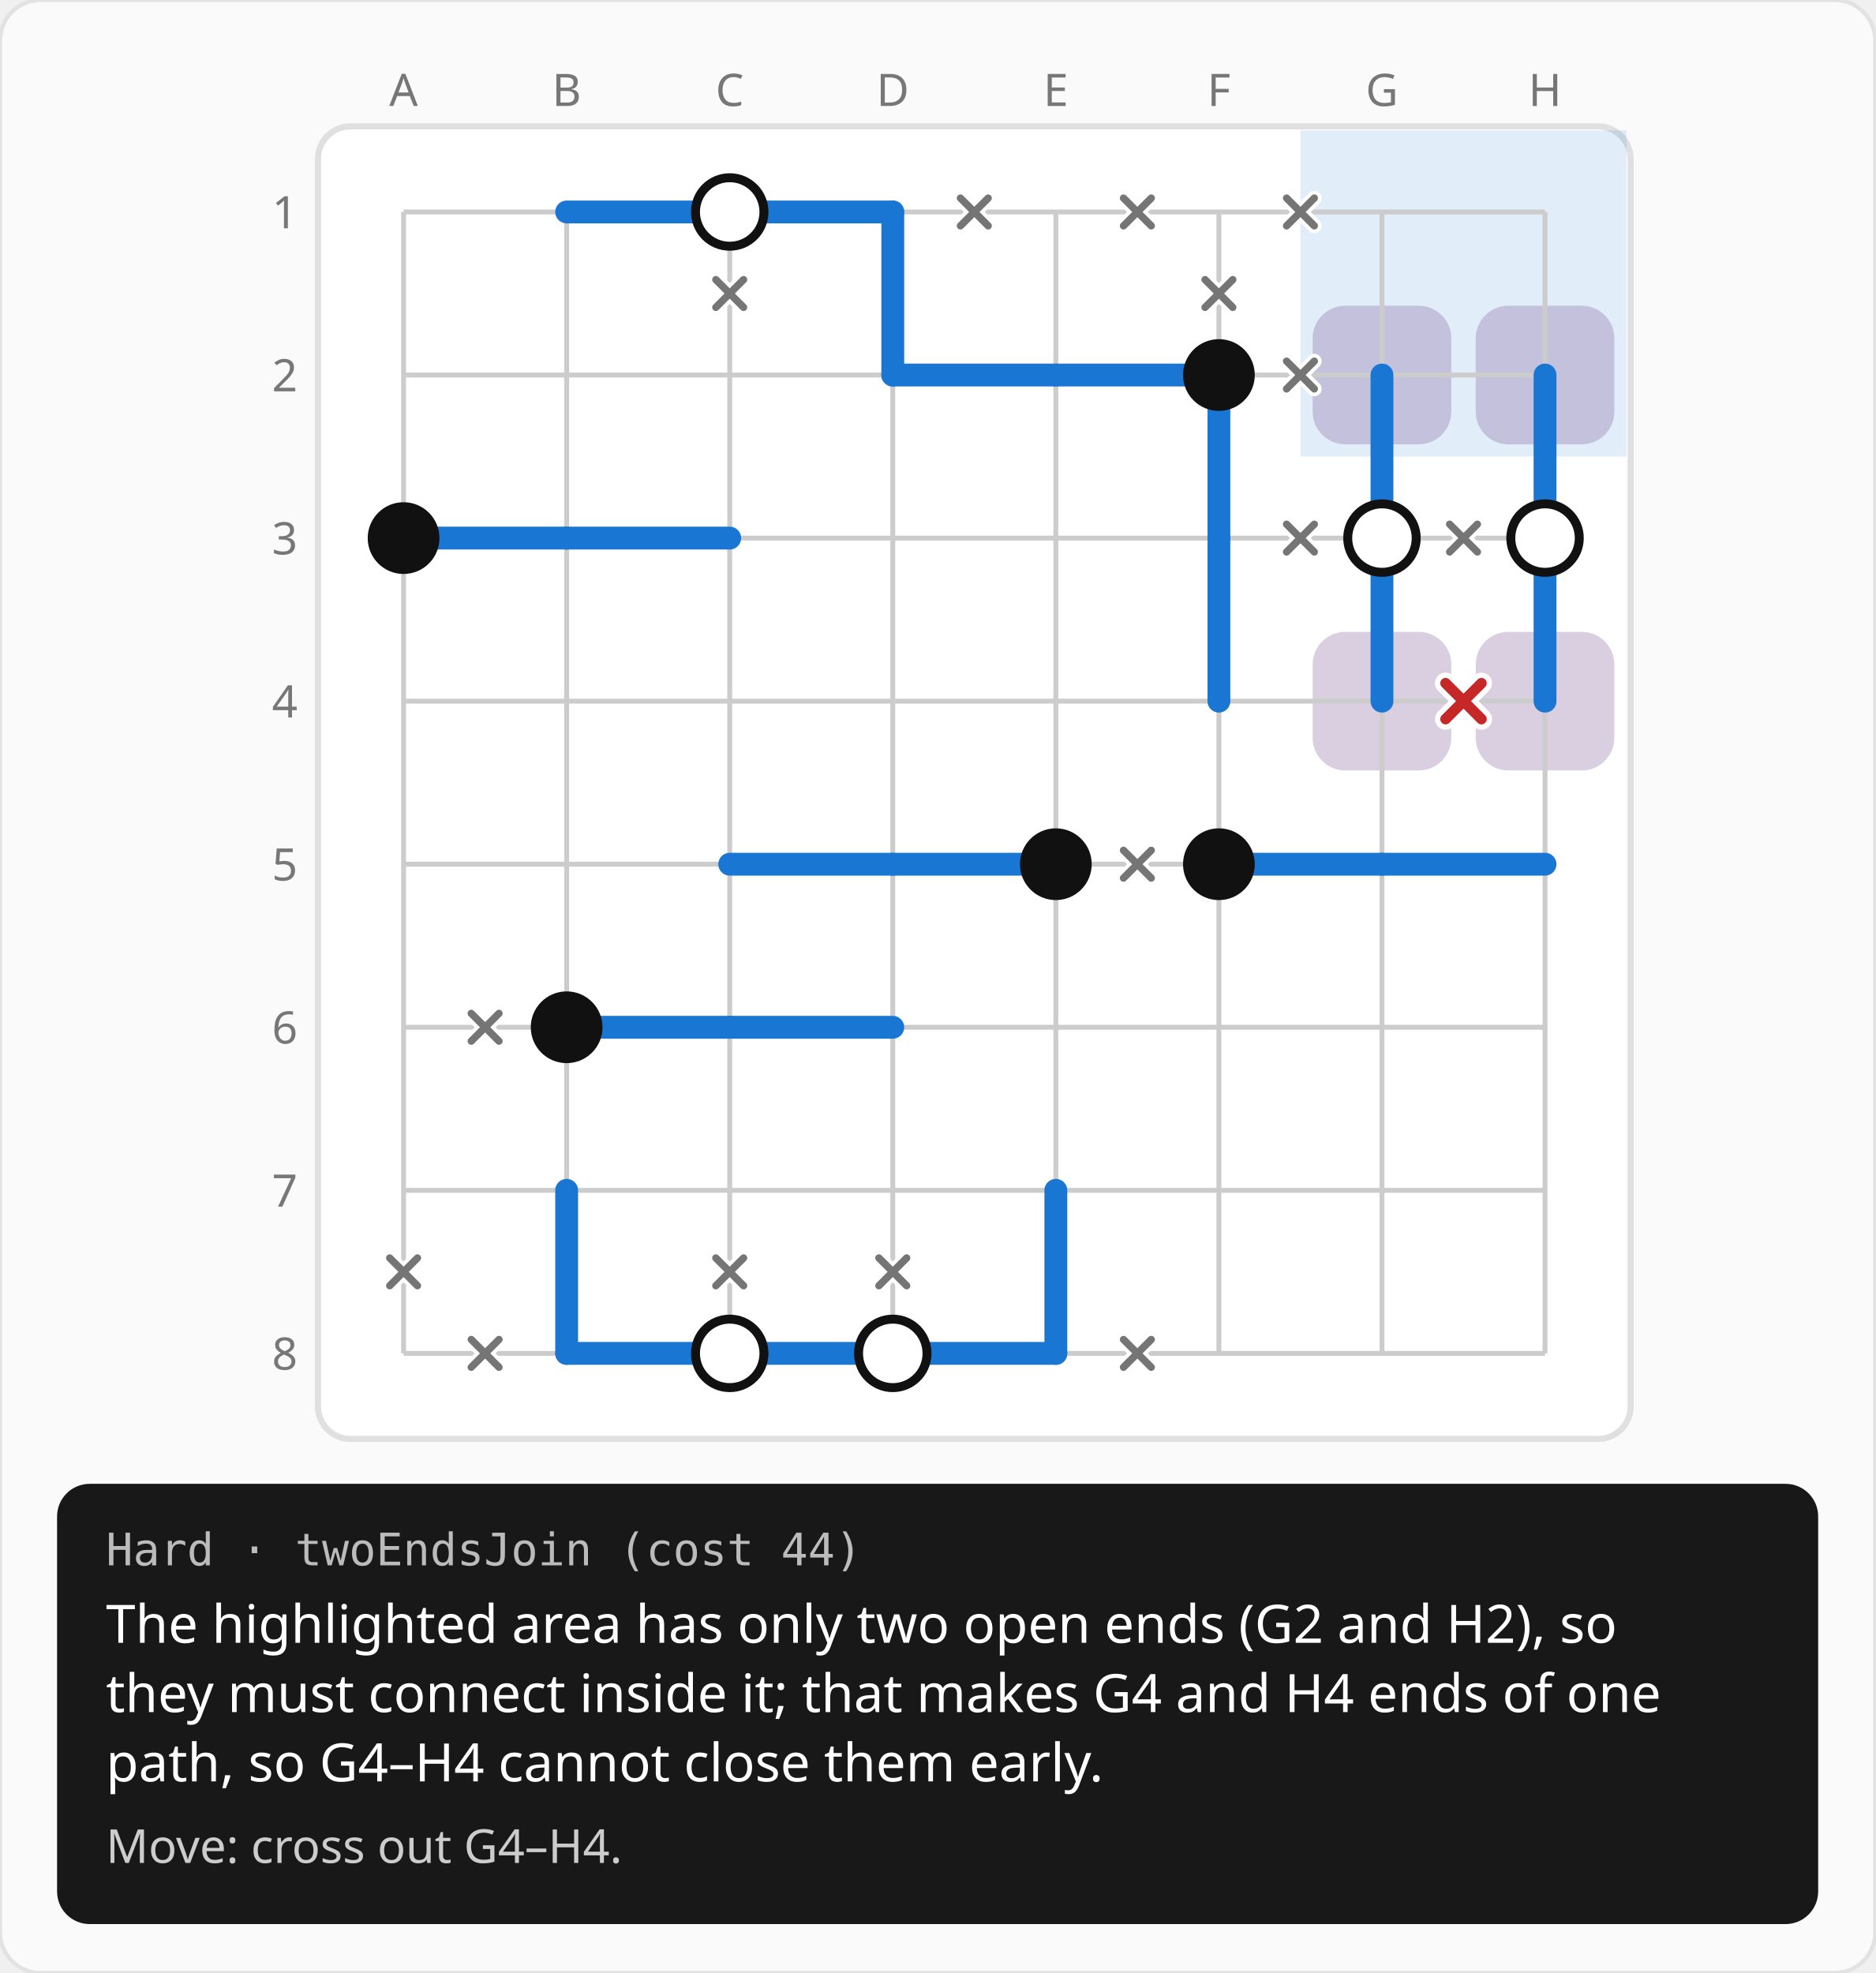
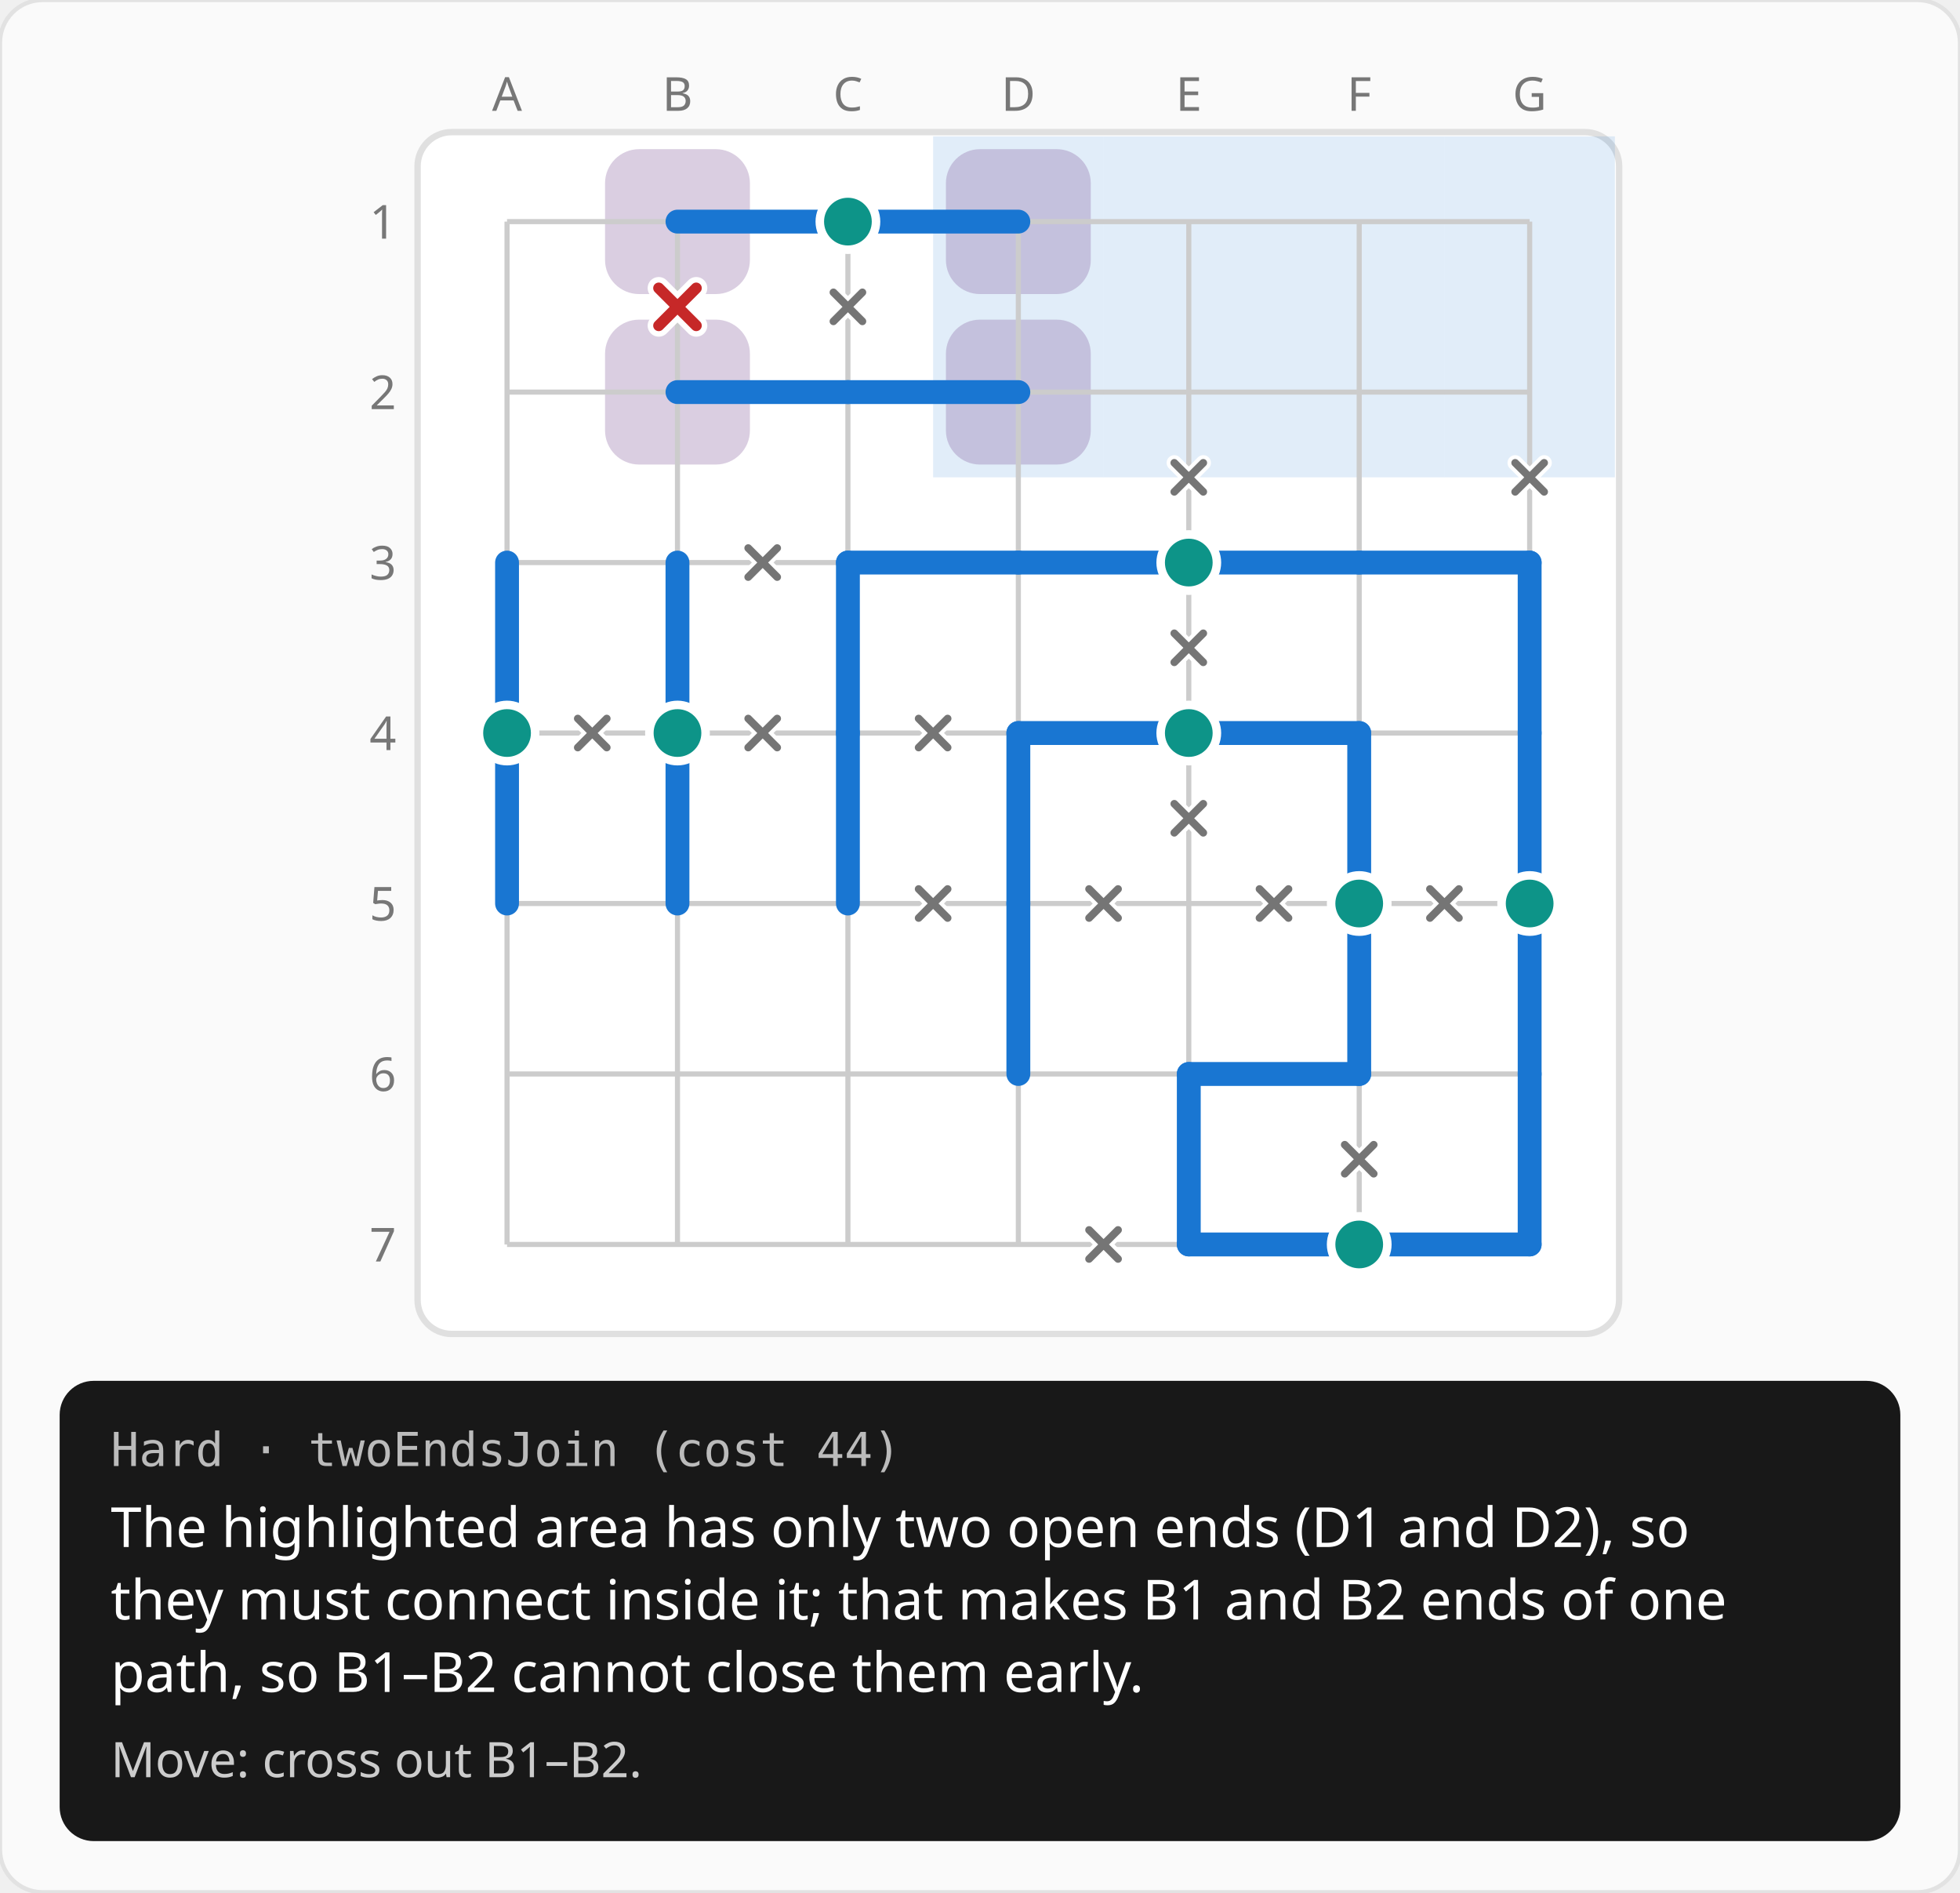
- <svg xmlns="http://www.w3.org/2000/svg" width="460" height="484" viewBox="0 0 460 484">
-   <rect width="460" height="484" rx="10" fill="#fafafa" stroke="#e2e2e2" />
+ <svg xmlns="http://www.w3.org/2000/svg" width="460" height="444" viewBox="0 0 460 444">
+   <rect width="460" height="444" rx="10" fill="#fafafa" stroke="#e2e2e2" />
  <defs>
    <pattern id="hatch" width="8" height="8" patternUnits="userSpaceOnUse" patternTransform="rotate(45)">
      <line x1="0" y1="0" x2="0" y2="8" stroke="#d55e00" stroke-width="3" opacity="0.55" />
    </pattern>
  </defs>
-   <g transform="translate(59 12)">
+   <g transform="translate(79 12)">
    <text x="40" y="14" fill="#777777" font-size="11" font-family="system-ui, sans-serif" text-anchor="middle">A</text>
    <text x="80" y="14" fill="#777777" font-size="11" font-family="system-ui, sans-serif" text-anchor="middle">B</text>
    <text x="120" y="14" fill="#777777" font-size="11" font-family="system-ui, sans-serif" text-anchor="middle">C</text>
    <text x="160" y="14" fill="#777777" font-size="11" font-family="system-ui, sans-serif" text-anchor="middle">D</text>
    <text x="200" y="14" fill="#777777" font-size="11" font-family="system-ui, sans-serif" text-anchor="middle">E</text>
    <text x="240" y="14" fill="#777777" font-size="11" font-family="system-ui, sans-serif" text-anchor="middle">F</text>
    <text x="280" y="14" fill="#777777" font-size="11" font-family="system-ui, sans-serif" text-anchor="middle">G</text>
-     <text x="320" y="14" fill="#777777" font-size="11" font-family="system-ui, sans-serif" text-anchor="middle">H</text>
    <text x="14" y="44" fill="#777777" font-size="11" font-family="system-ui, sans-serif" text-anchor="end">1</text>
    <text x="14" y="84" fill="#777777" font-size="11" font-family="system-ui, sans-serif" text-anchor="end">2</text>
    <text x="14" y="124" fill="#777777" font-size="11" font-family="system-ui, sans-serif" text-anchor="end">3</text>
    <text x="14" y="164" fill="#777777" font-size="11" font-family="system-ui, sans-serif" text-anchor="end">4</text>
    <text x="14" y="204" fill="#777777" font-size="11" font-family="system-ui, sans-serif" text-anchor="end">5</text>
    <text x="14" y="244" fill="#777777" font-size="11" font-family="system-ui, sans-serif" text-anchor="end">6</text>
    <text x="14" y="284" fill="#777777" font-size="11" font-family="system-ui, sans-serif" text-anchor="end">7</text>
-     <text x="14" y="324" fill="#777777" font-size="11" font-family="system-ui, sans-serif" text-anchor="end">8</text>
    <g transform="translate(18 18)">
-       <rect x="1" y="1" width="322" height="322" rx="8" fill="#ffffff" stroke="#e0e0e0" stroke-width="1.5" />
+       <rect x="1" y="1" width="282" height="282" rx="8" fill="#ffffff" stroke="#e0e0e0" stroke-width="1.5" />
+       <rect x="122" y="2" width="40" height="40" fill="rgba(25,118,210,0.13)" />
+       <rect x="122" y="42" width="40" height="40" fill="rgba(25,118,210,0.13)" />
+       <rect x="162" y="42" width="40" height="40" fill="rgba(25,118,210,0.13)" />
+       <rect x="202" y="42" width="40" height="40" fill="rgba(25,118,210,0.13)" />
+       <rect x="242" y="42" width="40" height="40" fill="rgba(25,118,210,0.13)" />
      <rect x="242" y="2" width="40" height="40" fill="rgba(25,118,210,0.13)" />
-       <rect x="242" y="42" width="40" height="40" fill="rgba(25,118,210,0.13)" />
-       <rect x="282" y="42" width="40" height="40" fill="rgba(25,118,210,0.13)" />
-       <rect x="282" y="2" width="40" height="40" fill="rgba(25,118,210,0.13)" />
-       <rect x="245" y="45" width="34" height="34" rx="8" fill="rgba(122,81,149,0.28)" />
-       <rect x="285" y="45" width="34" height="34" rx="8" fill="rgba(122,81,149,0.28)" />
-       <rect x="245" y="125" width="34" height="34" rx="8" fill="rgba(122,81,149,0.28)" />
-       <rect x="285" y="125" width="34" height="34" rx="8" fill="rgba(122,81,149,0.28)" />
-       <line x1="22" y1="22" x2="302" y2="22" stroke="#cccccc" stroke-width="1.2" />
-       <line x1="22" y1="62" x2="302" y2="62" stroke="#cccccc" stroke-width="1.2" />
-       <line x1="22" y1="102" x2="302" y2="102" stroke="#cccccc" stroke-width="1.2" />
-       <line x1="22" y1="142" x2="302" y2="142" stroke="#cccccc" stroke-width="1.2" />
-       <line x1="22" y1="182" x2="302" y2="182" stroke="#cccccc" stroke-width="1.2" />
-       <line x1="22" y1="222" x2="302" y2="222" stroke="#cccccc" stroke-width="1.2" />
-       <line x1="22" y1="262" x2="302" y2="262" stroke="#cccccc" stroke-width="1.2" />
-       <line x1="22" y1="302" x2="302" y2="302" stroke="#cccccc" stroke-width="1.2" />
-       <line x1="22" y1="22" x2="22" y2="302" stroke="#cccccc" stroke-width="1.2" />
-       <line x1="62" y1="22" x2="62" y2="302" stroke="#cccccc" stroke-width="1.2" />
-       <line x1="102" y1="22" x2="102" y2="302" stroke="#cccccc" stroke-width="1.2" />
-       <line x1="142" y1="22" x2="142" y2="302" stroke="#cccccc" stroke-width="1.2" />
-       <line x1="182" y1="22" x2="182" y2="302" stroke="#cccccc" stroke-width="1.2" />
-       <line x1="222" y1="22" x2="222" y2="302" stroke="#cccccc" stroke-width="1.2" />
-       <line x1="262" y1="22" x2="262" y2="302" stroke="#cccccc" stroke-width="1.2" />
-       <line x1="302" y1="22" x2="302" y2="302" stroke="#cccccc" stroke-width="1.2" />
+       <rect x="202" y="2" width="40" height="40" fill="rgba(25,118,210,0.13)" />
+       <rect x="162" y="2" width="40" height="40" fill="rgba(25,118,210,0.13)" />
+       <rect x="125" y="5" width="34" height="34" rx="8" fill="rgba(122,81,149,0.28)" />
+       <rect x="125" y="45" width="34" height="34" rx="8" fill="rgba(122,81,149,0.28)" />
+       <rect x="45" y="5" width="34" height="34" rx="8" fill="rgba(122,81,149,0.28)" />
+       <rect x="45" y="45" width="34" height="34" rx="8" fill="rgba(122,81,149,0.28)" />
+       <line x1="22" y1="22" x2="262" y2="22" stroke="#cccccc" stroke-width="1.2" />
+       <line x1="22" y1="62" x2="262" y2="62" stroke="#cccccc" stroke-width="1.2" />
+       <line x1="22" y1="102" x2="262" y2="102" stroke="#cccccc" stroke-width="1.2" />
+       <line x1="22" y1="142" x2="262" y2="142" stroke="#cccccc" stroke-width="1.2" />
+       <line x1="22" y1="182" x2="262" y2="182" stroke="#cccccc" stroke-width="1.2" />
+       <line x1="22" y1="222" x2="262" y2="222" stroke="#cccccc" stroke-width="1.2" />
+       <line x1="22" y1="262" x2="262" y2="262" stroke="#cccccc" stroke-width="1.2" />
+       <line x1="22" y1="22" x2="22" y2="262" stroke="#cccccc" stroke-width="1.2" />
+       <line x1="62" y1="22" x2="62" y2="262" stroke="#cccccc" stroke-width="1.2" />
+       <line x1="102" y1="22" x2="102" y2="262" stroke="#cccccc" stroke-width="1.2" />
+       <line x1="142" y1="22" x2="142" y2="262" stroke="#cccccc" stroke-width="1.2" />
+       <line x1="182" y1="22" x2="182" y2="262" stroke="#cccccc" stroke-width="1.2" />
+       <line x1="222" y1="22" x2="222" y2="262" stroke="#cccccc" stroke-width="1.2" />
+       <line x1="262" y1="22" x2="262" y2="262" stroke="#cccccc" stroke-width="1.2" />
      <line x1="62" y1="22" x2="102" y2="22" stroke="#1976d2" stroke-width="5.6" stroke-linecap="round" />
      <line x1="102" y1="22" x2="142" y2="22" stroke="#1976d2" stroke-width="5.6" stroke-linecap="round" />
-       <line x1="142" y1="22" x2="142" y2="62" stroke="#1976d2" stroke-width="5.6" stroke-linecap="round" />
-       <line x1="142" y1="62" x2="182" y2="62" stroke="#1976d2" stroke-width="5.6" stroke-linecap="round" />
-       <line x1="182" y1="62" x2="222" y2="62" stroke="#1976d2" stroke-width="5.6" stroke-linecap="round" />
-       <line x1="222" y1="62" x2="222" y2="102" stroke="#1976d2" stroke-width="5.6" stroke-linecap="round" />
-       <line x1="262" y1="62" x2="262" y2="102" stroke="#1976d2" stroke-width="5.6" stroke-linecap="round" />
-       <line x1="302" y1="62" x2="302" y2="102" stroke="#1976d2" stroke-width="5.6" stroke-linecap="round" />
-       <line x1="22" y1="102" x2="62" y2="102" stroke="#1976d2" stroke-width="5.6" stroke-linecap="round" />
-       <line x1="62" y1="102" x2="102" y2="102" stroke="#1976d2" stroke-width="5.6" stroke-linecap="round" />
-       <line x1="222" y1="102" x2="222" y2="142" stroke="#1976d2" stroke-width="5.6" stroke-linecap="round" />
+       <line x1="62" y1="62" x2="102" y2="62" stroke="#1976d2" stroke-width="5.6" stroke-linecap="round" />
+       <line x1="102" y1="62" x2="142" y2="62" stroke="#1976d2" stroke-width="5.6" stroke-linecap="round" />
+       <line x1="22" y1="102" x2="22" y2="142" stroke="#1976d2" stroke-width="5.6" stroke-linecap="round" />
+       <line x1="62" y1="102" x2="62" y2="142" stroke="#1976d2" stroke-width="5.6" stroke-linecap="round" />
+       <line x1="102" y1="102" x2="142" y2="102" stroke="#1976d2" stroke-width="5.6" stroke-linecap="round" />
+       <line x1="102" y1="102" x2="102" y2="142" stroke="#1976d2" stroke-width="5.6" stroke-linecap="round" />
+       <line x1="142" y1="102" x2="182" y2="102" stroke="#1976d2" stroke-width="5.6" stroke-linecap="round" />
+       <line x1="182" y1="102" x2="222" y2="102" stroke="#1976d2" stroke-width="5.6" stroke-linecap="round" />
+       <line x1="222" y1="102" x2="262" y2="102" stroke="#1976d2" stroke-width="5.6" stroke-linecap="round" />
      <line x1="262" y1="102" x2="262" y2="142" stroke="#1976d2" stroke-width="5.6" stroke-linecap="round" />
-       <line x1="302" y1="102" x2="302" y2="142" stroke="#1976d2" stroke-width="5.6" stroke-linecap="round" />
-       <line x1="102" y1="182" x2="142" y2="182" stroke="#1976d2" stroke-width="5.6" stroke-linecap="round" />
-       <line x1="142" y1="182" x2="182" y2="182" stroke="#1976d2" stroke-width="5.6" stroke-linecap="round" />
-       <line x1="222" y1="182" x2="262" y2="182" stroke="#1976d2" stroke-width="5.6" stroke-linecap="round" />
-       <line x1="262" y1="182" x2="302" y2="182" stroke="#1976d2" stroke-width="5.6" stroke-linecap="round" />
-       <line x1="62" y1="222" x2="102" y2="222" stroke="#1976d2" stroke-width="5.6" stroke-linecap="round" />
-       <line x1="102" y1="222" x2="142" y2="222" stroke="#1976d2" stroke-width="5.6" stroke-linecap="round" />
-       <line x1="62" y1="262" x2="62" y2="302" stroke="#1976d2" stroke-width="5.6" stroke-linecap="round" />
-       <line x1="182" y1="262" x2="182" y2="302" stroke="#1976d2" stroke-width="5.6" stroke-linecap="round" />
-       <line x1="62" y1="302" x2="102" y2="302" stroke="#1976d2" stroke-width="5.6" stroke-linecap="round" />
-       <line x1="102" y1="302" x2="142" y2="302" stroke="#1976d2" stroke-width="5.6" stroke-linecap="round" />
-       <line x1="142" y1="302" x2="182" y2="302" stroke="#1976d2" stroke-width="5.6" stroke-linecap="round" />
-       <circle cx="102" cy="22" r="8.4" fill="#ffffff" />
-       <circle cx="102" cy="22" r="8.4" fill="none" stroke="#111111" stroke-width="2.2" />
-       <circle cx="222" cy="62" r="8.8" fill="#111111" />
-       <circle cx="22" cy="102" r="8.8" fill="#111111" />
-       <circle cx="262" cy="102" r="8.4" fill="#ffffff" />
-       <circle cx="262" cy="102" r="8.4" fill="none" stroke="#111111" stroke-width="2.2" />
-       <circle cx="302" cy="102" r="8.4" fill="#ffffff" />
-       <circle cx="302" cy="102" r="8.4" fill="none" stroke="#111111" stroke-width="2.2" />
-       <circle cx="182" cy="182" r="8.8" fill="#111111" />
-       <circle cx="222" cy="182" r="8.8" fill="#111111" />
-       <circle cx="62" cy="222" r="8.8" fill="#111111" />
-       <circle cx="102" cy="302" r="8.4" fill="#ffffff" />
-       <circle cx="102" cy="302" r="8.4" fill="none" stroke="#111111" stroke-width="2.2" />
-       <circle cx="142" cy="302" r="8.4" fill="#ffffff" />
-       <circle cx="142" cy="302" r="8.4" fill="none" stroke="#111111" stroke-width="2.2" />
+       <line x1="22" y1="142" x2="22" y2="182" stroke="#1976d2" stroke-width="5.6" stroke-linecap="round" />
+       <line x1="62" y1="142" x2="62" y2="182" stroke="#1976d2" stroke-width="5.6" stroke-linecap="round" />
+       <line x1="102" y1="142" x2="102" y2="182" stroke="#1976d2" stroke-width="5.6" stroke-linecap="round" />
+       <line x1="142" y1="142" x2="182" y2="142" stroke="#1976d2" stroke-width="5.6" stroke-linecap="round" />
+       <line x1="142" y1="142" x2="142" y2="182" stroke="#1976d2" stroke-width="5.6" stroke-linecap="round" />
+       <line x1="182" y1="142" x2="222" y2="142" stroke="#1976d2" stroke-width="5.6" stroke-linecap="round" />
+       <line x1="222" y1="142" x2="222" y2="182" stroke="#1976d2" stroke-width="5.6" stroke-linecap="round" />
+       <line x1="262" y1="142" x2="262" y2="182" stroke="#1976d2" stroke-width="5.6" stroke-linecap="round" />
+       <line x1="142" y1="182" x2="142" y2="222" stroke="#1976d2" stroke-width="5.6" stroke-linecap="round" />
+       <line x1="222" y1="182" x2="222" y2="222" stroke="#1976d2" stroke-width="5.6" stroke-linecap="round" />
+       <line x1="262" y1="182" x2="262" y2="222" stroke="#1976d2" stroke-width="5.6" stroke-linecap="round" />
+       <line x1="182" y1="222" x2="222" y2="222" stroke="#1976d2" stroke-width="5.6" stroke-linecap="round" />
+       <line x1="182" y1="222" x2="182" y2="262" stroke="#1976d2" stroke-width="5.6" stroke-linecap="round" />
+       <line x1="262" y1="222" x2="262" y2="262" stroke="#1976d2" stroke-width="5.6" stroke-linecap="round" />
+       <line x1="182" y1="262" x2="222" y2="262" stroke="#1976d2" stroke-width="5.6" stroke-linecap="round" />
+       <line x1="222" y1="262" x2="262" y2="262" stroke="#1976d2" stroke-width="5.6" stroke-linecap="round" />
+       <circle cx="102" cy="22" r="6.6" fill="#0d9488" stroke="#ffffff" stroke-width="2" />
+       <circle cx="182" cy="102" r="6.6" fill="#0d9488" stroke="#ffffff" stroke-width="2" />
+       <circle cx="22" cy="142" r="6.6" fill="#0d9488" stroke="#ffffff" stroke-width="2" />
+       <circle cx="62" cy="142" r="6.6" fill="#0d9488" stroke="#ffffff" stroke-width="2" />
+       <circle cx="182" cy="142" r="6.6" fill="#0d9488" stroke="#ffffff" stroke-width="2" />
+       <circle cx="222" cy="182" r="6.6" fill="#0d9488" stroke="#ffffff" stroke-width="2" />
+       <circle cx="262" cy="182" r="6.6" fill="#0d9488" stroke="#ffffff" stroke-width="2" />
+       <circle cx="222" cy="262" r="6.6" fill="#0d9488" stroke="#ffffff" stroke-width="2" />
      <path d="M98.6 38.6L105.4 45.4M98.6 45.4L105.4 38.6" stroke="#ffffff" stroke-width="3.6" stroke-linecap="round" />
      <path d="M98.6 38.6L105.4 45.4M98.6 45.4L105.4 38.6" stroke="#757575" stroke-width="1.8" stroke-linecap="round" />
-       <path d="M158.6 18.6L165.4 25.4M158.6 25.4L165.4 18.6" stroke="#ffffff" stroke-width="3.6" stroke-linecap="round" />
-       <path d="M158.6 18.6L165.4 25.4M158.6 25.4L165.4 18.6" stroke="#757575" stroke-width="1.8" stroke-linecap="round" />
-       <path d="M198.6 18.6L205.4 25.4M198.6 25.4L205.4 18.6" stroke="#ffffff" stroke-width="3.6" stroke-linecap="round" />
-       <path d="M198.6 18.6L205.4 25.4M198.6 25.4L205.4 18.6" stroke="#757575" stroke-width="1.8" stroke-linecap="round" />
-       <path d="M238.6 18.6L245.4 25.4M238.6 25.4L245.4 18.6" stroke="#ffffff" stroke-width="3.6" stroke-linecap="round" />
-       <path d="M238.6 18.6L245.4 25.4M238.6 25.4L245.4 18.6" stroke="#757575" stroke-width="1.8" stroke-linecap="round" />
-       <path d="M218.6 38.6L225.4 45.4M218.6 45.4L225.4 38.6" stroke="#ffffff" stroke-width="3.6" stroke-linecap="round" />
-       <path d="M218.6 38.6L225.4 45.4M218.6 45.4L225.4 38.6" stroke="#757575" stroke-width="1.8" stroke-linecap="round" />
-       <path d="M238.6 58.6L245.4 65.4M238.6 65.4L245.4 58.6" stroke="#ffffff" stroke-width="3.6" stroke-linecap="round" />
-       <path d="M238.6 58.6L245.4 65.4M238.6 65.4L245.4 58.6" stroke="#757575" stroke-width="1.8" stroke-linecap="round" />
-       <path d="M238.6 98.6L245.4 105.4M238.6 105.4L245.4 98.6" stroke="#ffffff" stroke-width="3.6" stroke-linecap="round" />
-       <path d="M238.6 98.6L245.4 105.4M238.6 105.4L245.4 98.6" stroke="#757575" stroke-width="1.8" stroke-linecap="round" />
-       <path d="M278.6 98.6L285.4 105.4M278.6 105.4L285.4 98.6" stroke="#ffffff" stroke-width="3.6" stroke-linecap="round" />
-       <path d="M278.6 98.6L285.4 105.4M278.6 105.4L285.4 98.6" stroke="#757575" stroke-width="1.8" stroke-linecap="round" />
+       <path d="M178.6 78.6L185.4 85.4M178.6 85.4L185.4 78.6" stroke="#ffffff" stroke-width="3.6" stroke-linecap="round" />
+       <path d="M178.6 78.6L185.4 85.4M178.6 85.4L185.4 78.6" stroke="#757575" stroke-width="1.8" stroke-linecap="round" />
+       <path d="M258.6 78.6L265.4 85.4M258.6 85.4L265.4 78.6" stroke="#ffffff" stroke-width="3.6" stroke-linecap="round" />
+       <path d="M258.6 78.6L265.4 85.4M258.6 85.4L265.4 78.6" stroke="#757575" stroke-width="1.8" stroke-linecap="round" />
+       <path d="M78.6 98.6L85.4 105.4M78.6 105.4L85.4 98.6" stroke="#ffffff" stroke-width="3.6" stroke-linecap="round" />
+       <path d="M78.6 98.6L85.4 105.4M78.6 105.4L85.4 98.6" stroke="#757575" stroke-width="1.8" stroke-linecap="round" />
+       <path d="M178.6 118.6L185.4 125.4M178.6 125.4L185.4 118.6" stroke="#ffffff" stroke-width="3.6" stroke-linecap="round" />
+       <path d="M178.6 118.6L185.4 125.4M178.6 125.4L185.4 118.6" stroke="#757575" stroke-width="1.8" stroke-linecap="round" />
+       <path d="M38.6 138.6L45.4 145.4M38.6 145.4L45.4 138.6" stroke="#ffffff" stroke-width="3.6" stroke-linecap="round" />
+       <path d="M38.6 138.6L45.4 145.4M38.6 145.4L45.4 138.6" stroke="#757575" stroke-width="1.8" stroke-linecap="round" />
+       <path d="M78.6 138.6L85.4 145.4M78.6 145.4L85.4 138.6" stroke="#ffffff" stroke-width="3.6" stroke-linecap="round" />
+       <path d="M78.6 138.6L85.4 145.4M78.6 145.4L85.4 138.6" stroke="#757575" stroke-width="1.8" stroke-linecap="round" />
+       <path d="M118.6 138.6L125.4 145.4M118.6 145.4L125.4 138.6" stroke="#ffffff" stroke-width="3.6" stroke-linecap="round" />
+       <path d="M118.6 138.6L125.4 145.4M118.6 145.4L125.4 138.6" stroke="#757575" stroke-width="1.8" stroke-linecap="round" />
+       <path d="M178.6 158.6L185.4 165.4M178.6 165.4L185.4 158.6" stroke="#ffffff" stroke-width="3.6" stroke-linecap="round" />
+       <path d="M178.6 158.6L185.4 165.4M178.6 165.4L185.4 158.6" stroke="#757575" stroke-width="1.8" stroke-linecap="round" />
+       <path d="M118.6 178.6L125.4 185.4M118.6 185.4L125.4 178.6" stroke="#ffffff" stroke-width="3.6" stroke-linecap="round" />
+       <path d="M118.6 178.6L125.4 185.4M118.6 185.4L125.4 178.6" stroke="#757575" stroke-width="1.8" stroke-linecap="round" />
+       <path d="M158.6 178.6L165.4 185.4M158.6 185.4L165.4 178.6" stroke="#ffffff" stroke-width="3.6" stroke-linecap="round" />
+       <path d="M158.6 178.6L165.4 185.4M158.6 185.4L165.4 178.6" stroke="#757575" stroke-width="1.8" stroke-linecap="round" />
      <path d="M198.6 178.6L205.4 185.4M198.6 185.4L205.4 178.6" stroke="#ffffff" stroke-width="3.6" stroke-linecap="round" />
      <path d="M198.6 178.6L205.4 185.4M198.6 185.4L205.4 178.6" stroke="#757575" stroke-width="1.8" stroke-linecap="round" />
-       <path d="M38.6 218.6L45.4 225.4M38.6 225.4L45.4 218.6" stroke="#ffffff" stroke-width="3.6" stroke-linecap="round" />
-       <path d="M38.6 218.6L45.4 225.4M38.6 225.4L45.4 218.6" stroke="#757575" stroke-width="1.8" stroke-linecap="round" />
-       <path d="M18.6 278.6L25.4 285.4M18.6 285.4L25.4 278.6" stroke="#ffffff" stroke-width="3.6" stroke-linecap="round" />
-       <path d="M18.6 278.6L25.4 285.4M18.6 285.4L25.4 278.6" stroke="#757575" stroke-width="1.8" stroke-linecap="round" />
-       <path d="M98.6 278.6L105.4 285.4M98.6 285.4L105.4 278.6" stroke="#ffffff" stroke-width="3.6" stroke-linecap="round" />
-       <path d="M98.6 278.6L105.4 285.4M98.6 285.4L105.4 278.6" stroke="#757575" stroke-width="1.8" stroke-linecap="round" />
-       <path d="M138.6 278.6L145.4 285.4M138.6 285.4L145.4 278.6" stroke="#ffffff" stroke-width="3.6" stroke-linecap="round" />
-       <path d="M138.6 278.6L145.4 285.4M138.6 285.4L145.4 278.6" stroke="#757575" stroke-width="1.8" stroke-linecap="round" />
-       <path d="M38.6 298.6L45.4 305.4M38.6 305.4L45.4 298.6" stroke="#ffffff" stroke-width="3.6" stroke-linecap="round" />
-       <path d="M38.6 298.6L45.4 305.4M38.6 305.4L45.4 298.6" stroke="#757575" stroke-width="1.8" stroke-linecap="round" />
-       <path d="M198.6 298.6L205.4 305.4M198.6 305.4L205.4 298.6" stroke="#ffffff" stroke-width="3.6" stroke-linecap="round" />
-       <path d="M198.6 298.6L205.4 305.4M198.6 305.4L205.4 298.6" stroke="#757575" stroke-width="1.8" stroke-linecap="round" />
-       <path d="M277.6 137.6L286.4 146.4M277.6 146.4L286.4 137.6" stroke="#ffffff" stroke-width="5.2" stroke-linecap="round" />
-       <path d="M277.6 137.6L286.4 146.4M277.6 146.4L286.4 137.6" stroke="#c62828" stroke-width="2.6" stroke-linecap="round" />
+       <path d="M238.6 178.6L245.4 185.4M238.6 185.4L245.4 178.6" stroke="#ffffff" stroke-width="3.6" stroke-linecap="round" />
+       <path d="M238.6 178.6L245.4 185.4M238.6 185.4L245.4 178.6" stroke="#757575" stroke-width="1.8" stroke-linecap="round" />
+       <path d="M218.6 238.6L225.4 245.4M218.6 245.4L225.4 238.6" stroke="#ffffff" stroke-width="3.6" stroke-linecap="round" />
+       <path d="M218.6 238.6L225.4 245.4M218.6 245.4L225.4 238.6" stroke="#757575" stroke-width="1.8" stroke-linecap="round" />
+       <path d="M158.6 258.6L165.4 265.4M158.6 265.4L165.4 258.6" stroke="#ffffff" stroke-width="3.6" stroke-linecap="round" />
+       <path d="M158.6 258.6L165.4 265.4M158.6 265.4L165.4 258.6" stroke="#757575" stroke-width="1.8" stroke-linecap="round" />
+       <path d="M57.6 37.6L66.4 46.4M57.6 46.4L66.4 37.6" stroke="#ffffff" stroke-width="5.2" stroke-linecap="round" />
+       <path d="M57.6 37.6L66.4 46.4M57.6 46.4L66.4 37.6" stroke="#c62828" stroke-width="2.6" stroke-linecap="round" />
    </g>
  </g>
-   <rect x="14" y="364" width="432" height="108" rx="8" fill="#181818" />
-   <text x="26" y="384" fill="#bbbbbb" font-size="11" font-family="ui-monospace, Menlo, monospace">Hard · twoEndsJoin (cost 44)</text>
-   <text x="26" y="403" fill="#ffffff" font-size="13" font-family="system-ui, sans-serif">The highlighted area has only two open ends (G2 and H2), so</text>
-   <text x="26" y="420" fill="#ffffff" font-size="13" font-family="system-ui, sans-serif">they must connect inside it; that makes G4 and H4 ends of one</text>
-   <text x="26" y="437" fill="#ffffff" font-size="13" font-family="system-ui, sans-serif">path, so G4–H4 cannot close them early.</text>
-   <text x="26" y="457" fill="#cccccc" font-size="11.5" font-family="system-ui, sans-serif">Move: cross out G4–H4.</text>
+   <rect x="14" y="324" width="432" height="108" rx="8" fill="#181818" />
+   <text x="26" y="344" fill="#bbbbbb" font-size="11" font-family="ui-monospace, Menlo, monospace">Hard · twoEndsJoin (cost 44)</text>
+   <text x="26" y="363" fill="#ffffff" font-size="13" font-family="system-ui, sans-serif">The highlighted area has only two open ends (D1 and D2), so</text>
+   <text x="26" y="380" fill="#ffffff" font-size="13" font-family="system-ui, sans-serif">they must connect inside it; that makes B1 and B2 ends of one</text>
+   <text x="26" y="397" fill="#ffffff" font-size="13" font-family="system-ui, sans-serif">path, so B1–B2 cannot close them early.</text>
+   <text x="26" y="417" fill="#cccccc" font-size="11.5" font-family="system-ui, sans-serif">Move: cross out B1–B2.</text>
</svg>
